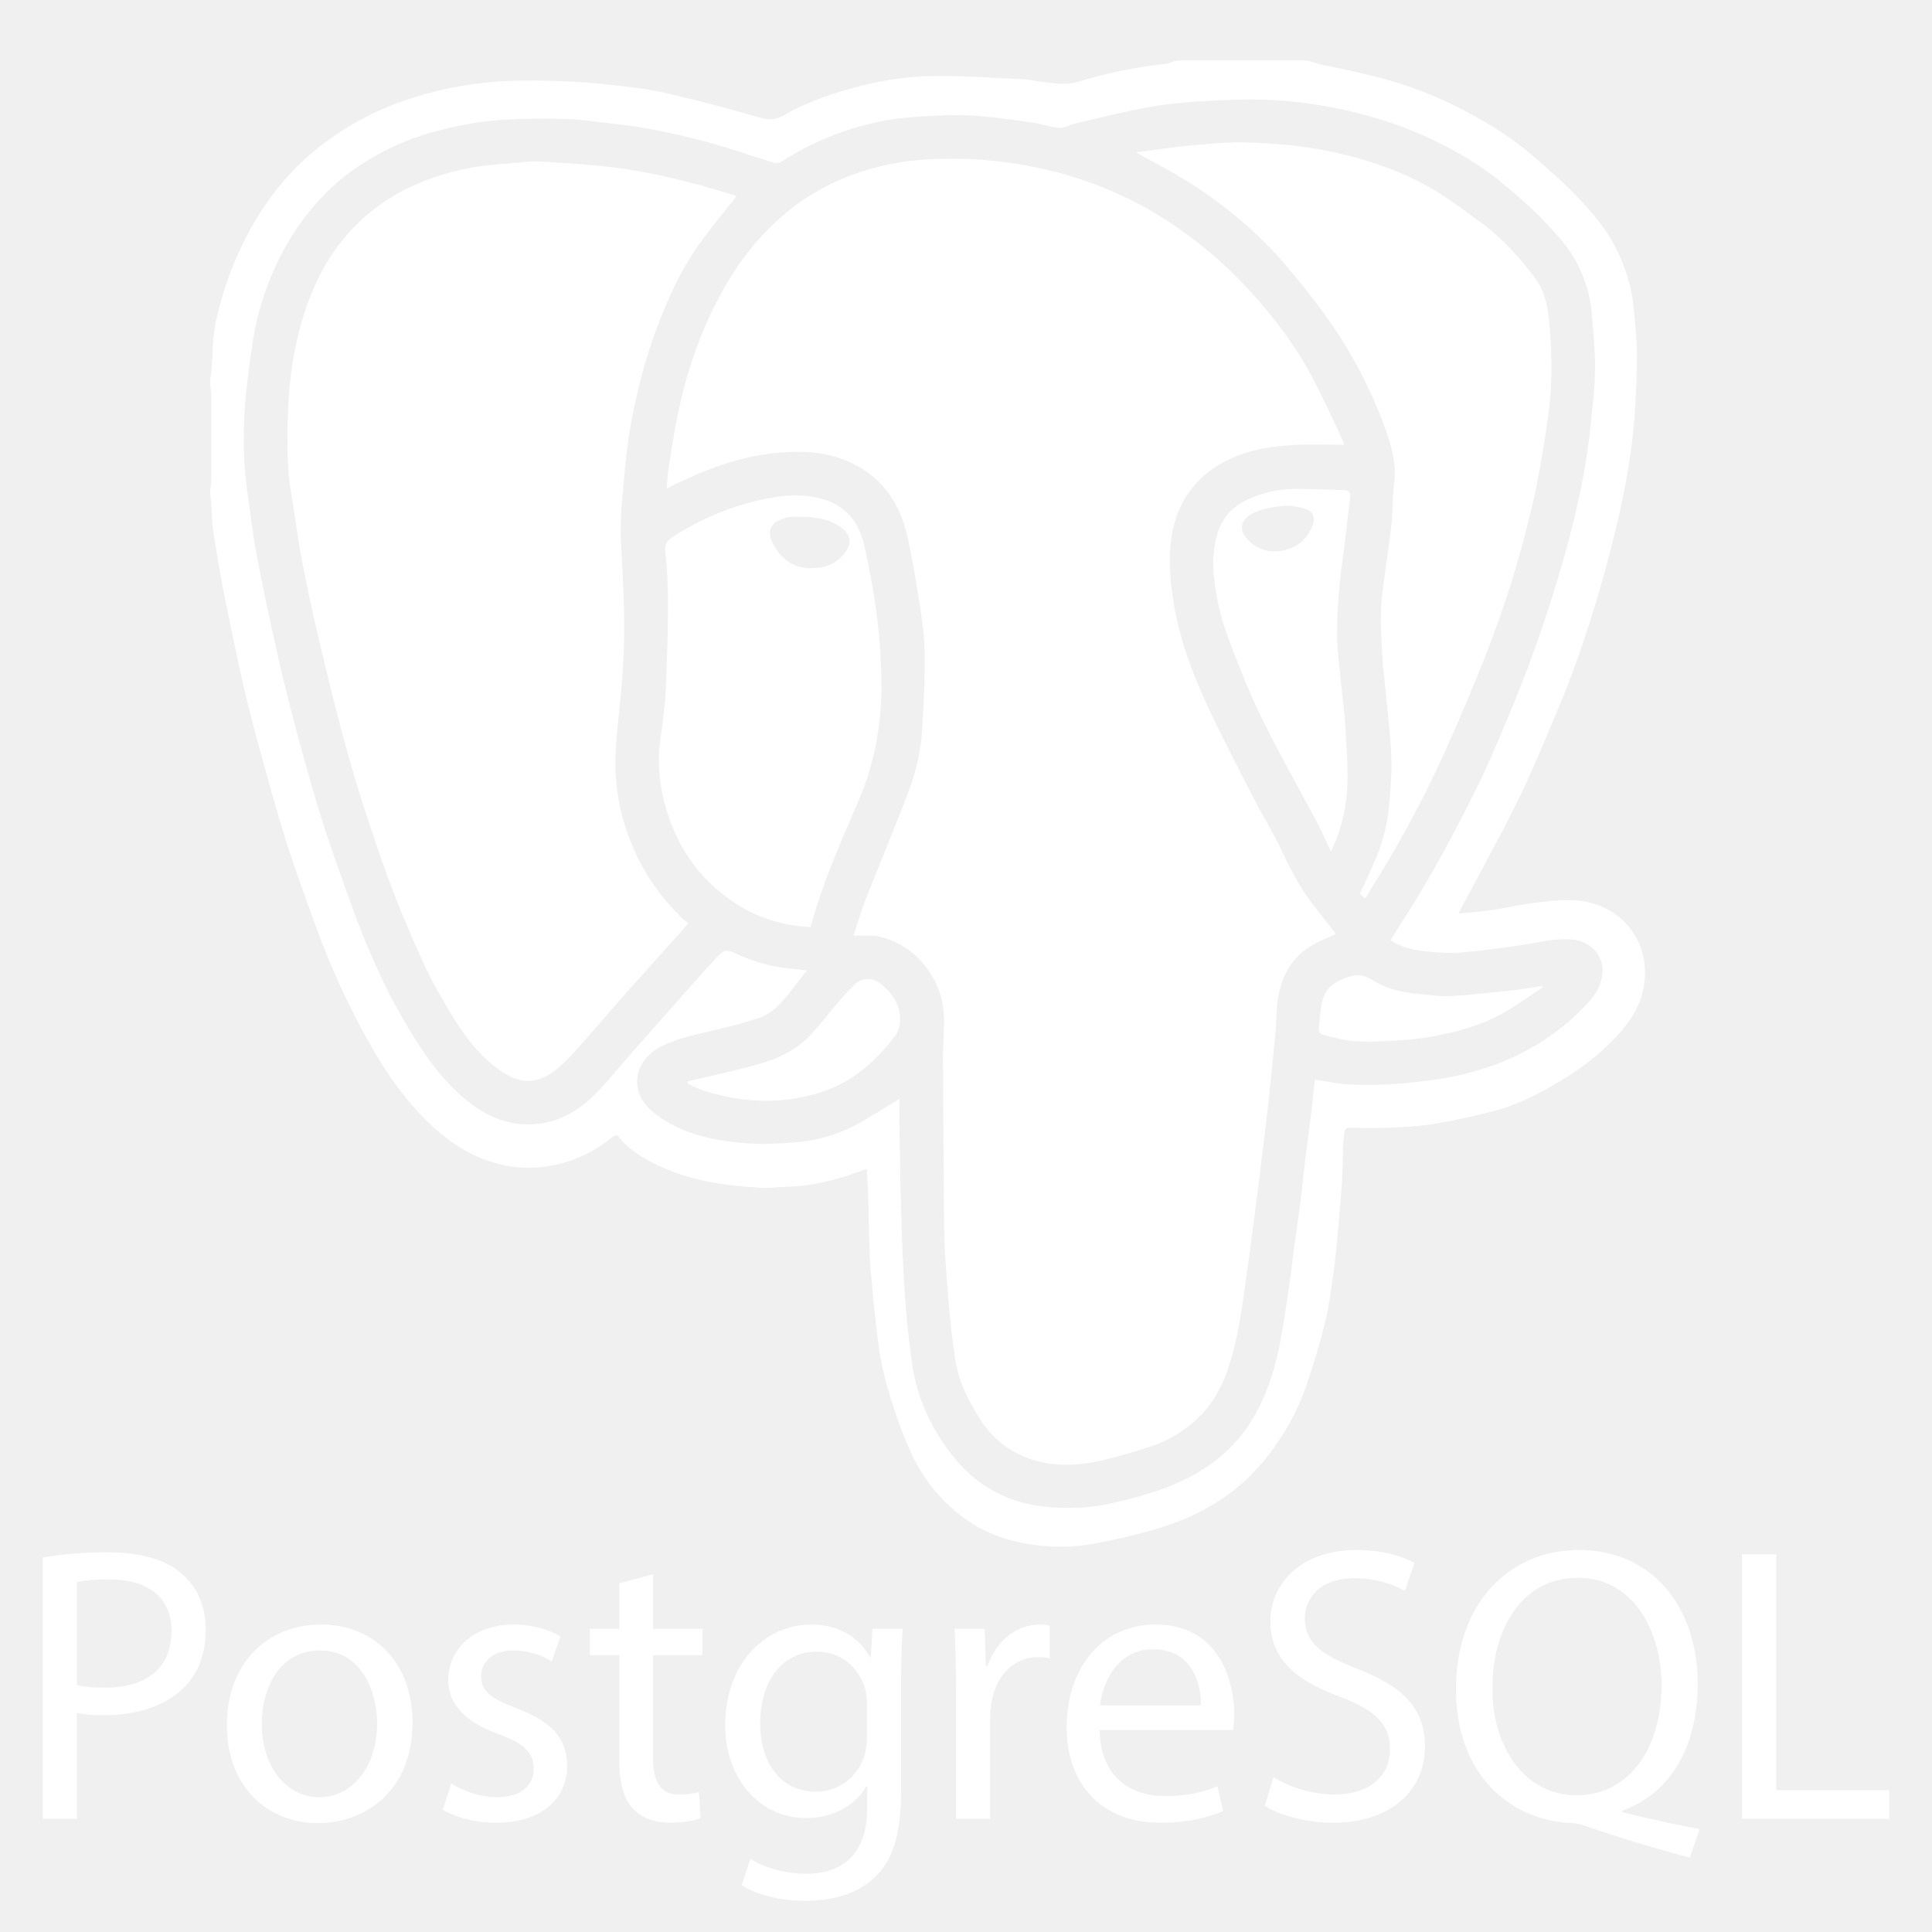
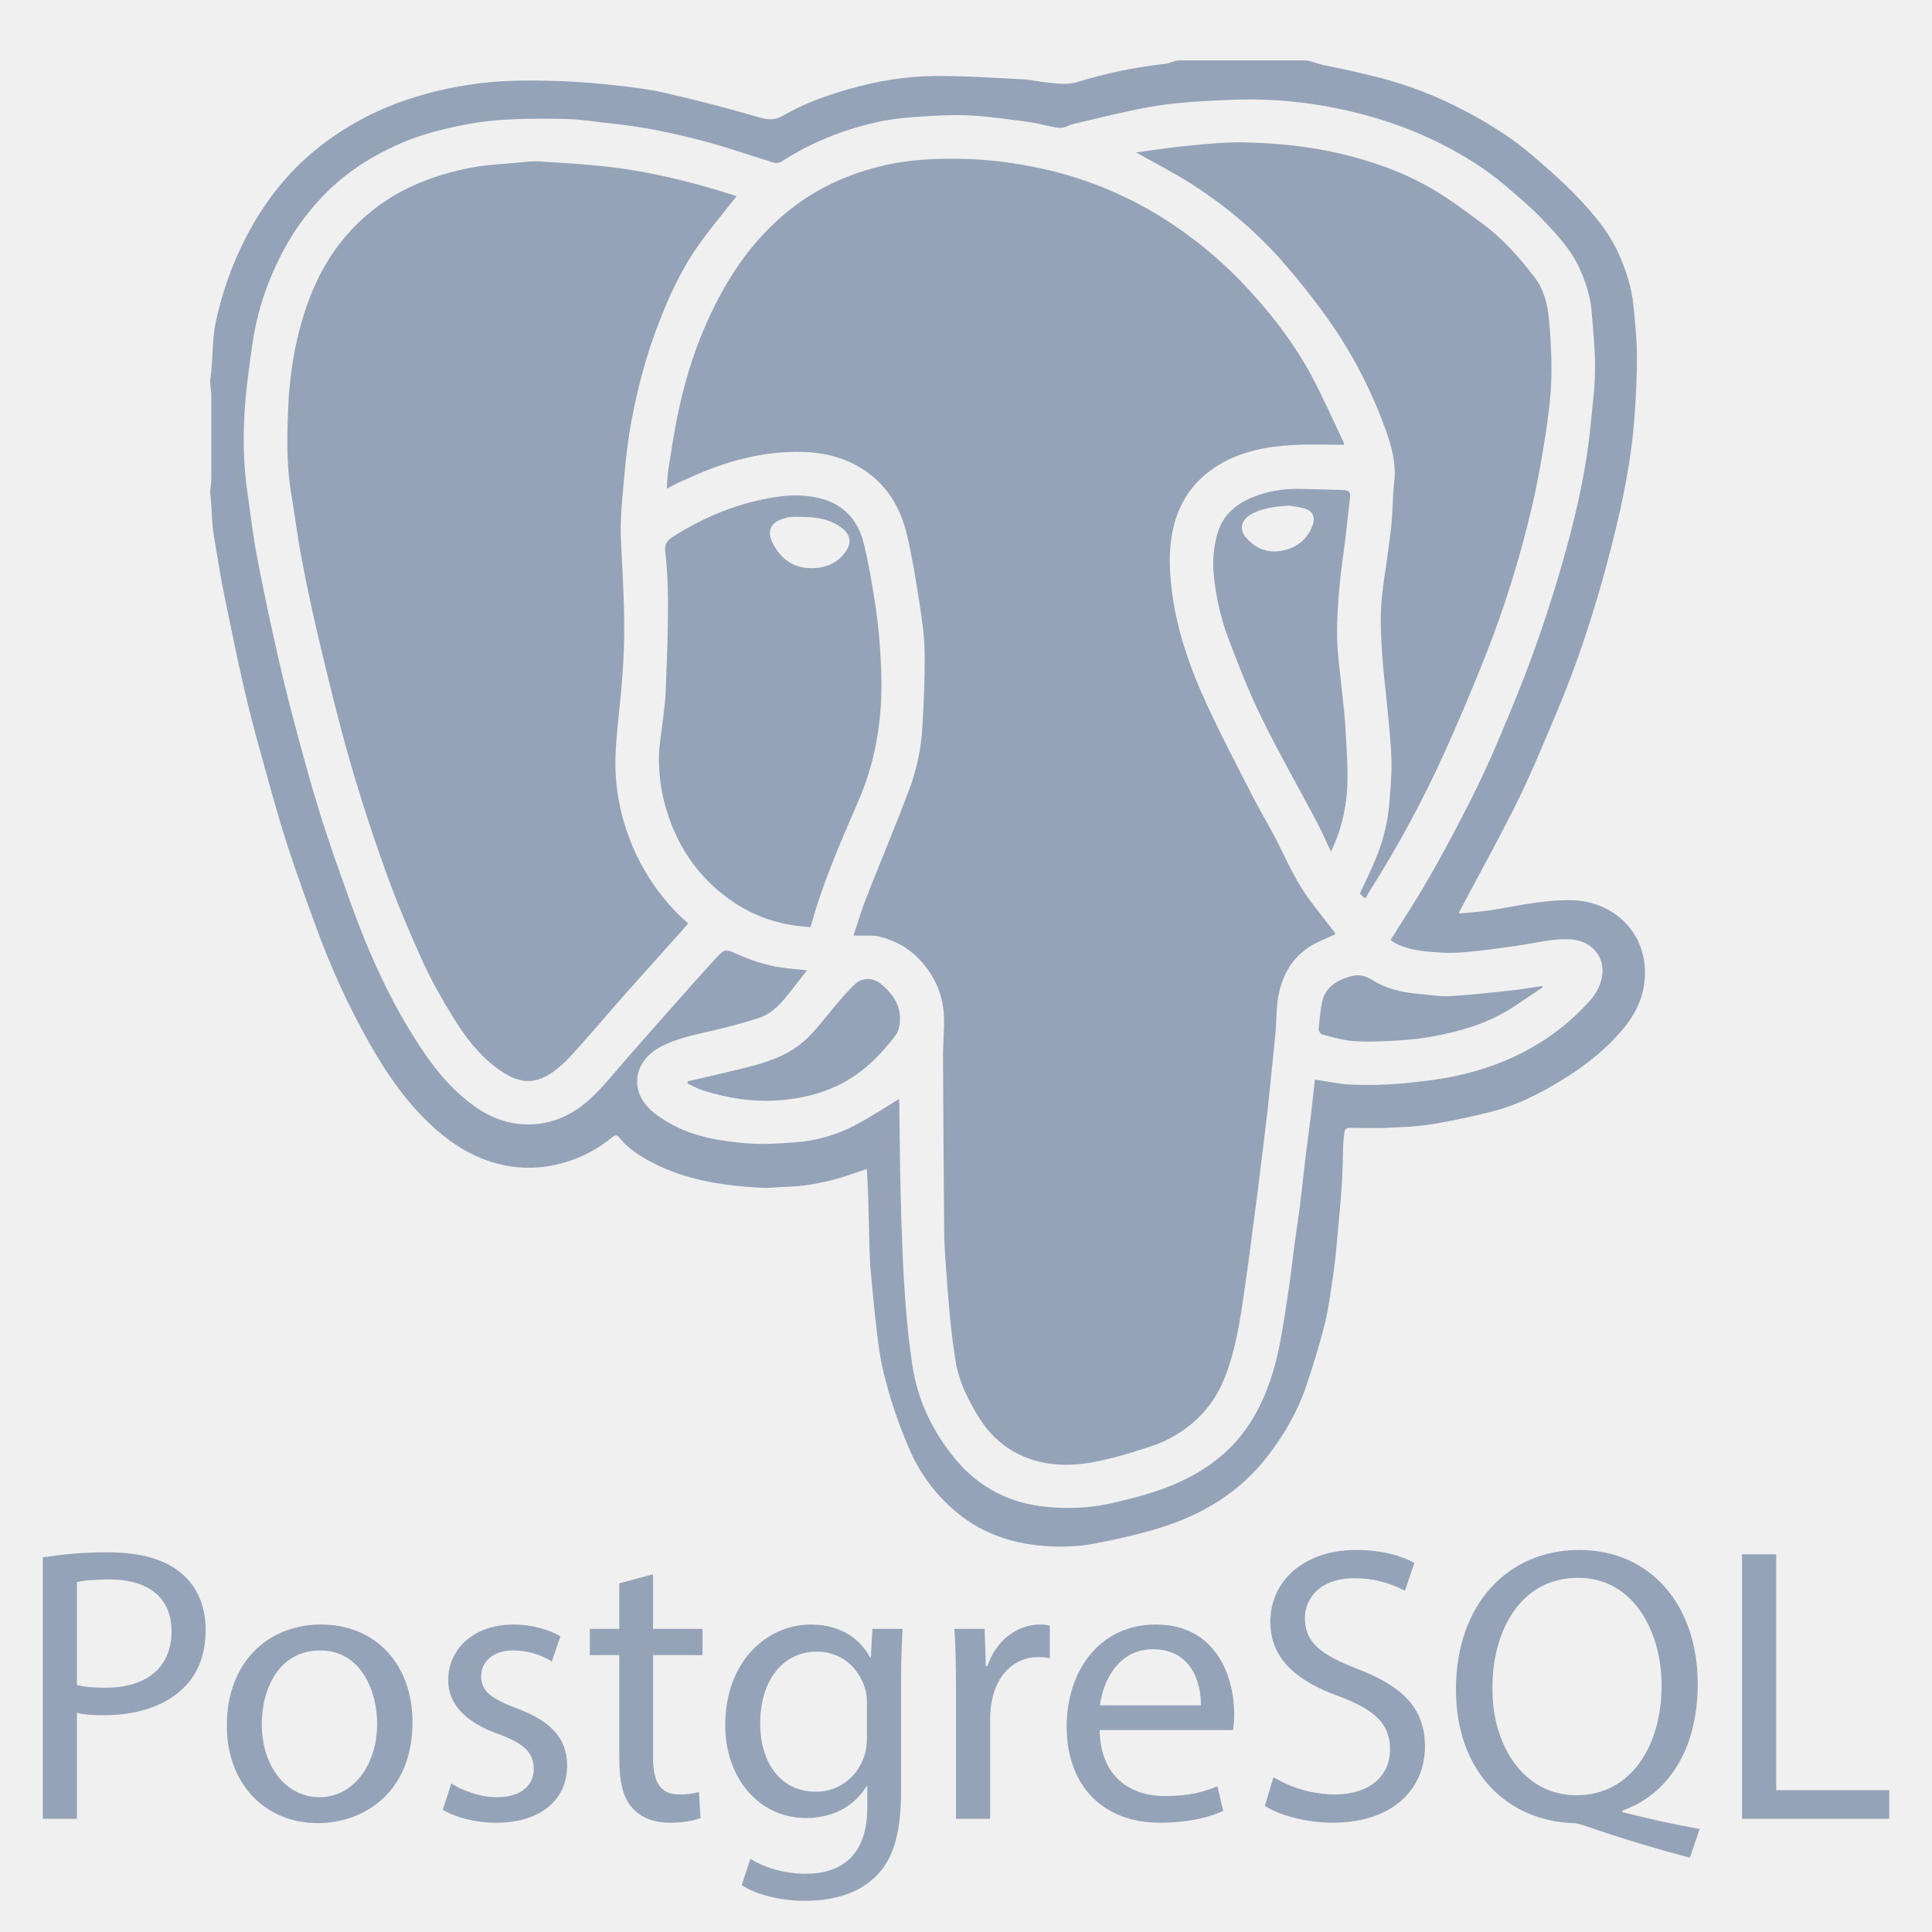
<svg xmlns="http://www.w3.org/2000/svg" width="24" height="24" viewBox="0 0 128 128">
-   <path fill="white" fill-rule="evenodd" d="M63.409 100.219c1.792 1.482 3.893 2.114 6.161 2.231c.938.049 1.903.003 2.826-.165c1.464-.266 2.924-.6 4.348-1.029c2.9-.875 5.406-2.387 7.277-4.829c1.066-1.392 1.941-2.897 2.503-4.561c.464-1.373.9-2.76 1.247-4.165c.274-1.107.41-2.25.576-3.381c.111-.748.178-1.504.247-2.259c.112-1.225.229-2.448.31-3.676c.057-.854.055-1.712.088-2.567c.011-.261.053-.52.078-.779c.021-.241.143-.324.389-.32c.864.013 1.73.035 2.593-.004c.967-.043 1.941-.085 2.893-.244a46 46 0 0 0 4.028-.86c1.568-.411 3.007-1.146 4.393-1.982c1.612-.975 3.084-2.118 4.275-3.591c1.039-1.282 1.531-2.768 1.28-4.389c-.364-2.355-2.343-3.898-4.644-4.003c-.834-.038-1.68.05-2.51.155c-1.005.128-1.995.354-2.997.503c-.692.104-1.393.15-2.083.222l-.019-.09c1.29-2.437 2.634-4.846 3.854-7.316c.937-1.896 1.737-3.859 2.564-5.809c1.37-3.228 2.463-6.555 3.369-9.938c.867-3.238 1.609-6.511 1.844-9.871c.094-1.341.159-2.688.15-4.031c-.006-1.072-.122-2.145-.229-3.213c-.122-1.224-.492-2.384-1.004-3.5c-.674-1.472-1.721-2.679-2.822-3.825c-.881-.918-1.851-1.754-2.812-2.59c-1.371-1.192-2.913-2.145-4.513-2.99a26 26 0 0 0-5.724-2.22a72 72 0 0 0-3.658-.821C87.251 4.224 86.811 4 86.372 4h-8.268c-.299 0-.595.196-.896.229a31.4 31.4 0 0 0-5.835 1.205c-.71.219-1.358.091-2.033.028c-.518-.048-1.027-.181-1.545-.207c-1.971-.098-3.944-.24-5.916-.219c-1.888.02-3.757.332-5.584.85c-1.529.436-3.026.965-4.398 1.77c-.586.344-1.052.279-1.659.105a105 105 0 0 0-6.166-1.604c-1.291-.289-2.62-.435-3.939-.571a46 46 0 0 0-3.809-.237c-1.242-.027-2.492-.026-3.729.084c-1.969.175-3.9.575-5.778 1.221a19.3 19.3 0 0 0-5.72 3.121c-1.75 1.385-3.154 3.074-4.281 5.005c-1.189 2.037-2.006 4.218-2.512 6.507c-.275 1.241-.174 2.517-.363 3.777c-.058.39.059.782.059 1.174v5.485c0 .364-.107.729-.061 1.095c.113.879.074 1.765.223 2.638c.234 1.382.445 2.759.729 4.131c.397 1.917.776 3.832 1.216 5.74q.478 2.084 1.048 4.143c.58 2.098 1.146 4.199 1.803 6.272c.611 1.927 1.307 3.826 2.002 5.726a51 51 0 0 0 3.49 7.607c1.195 2.111 2.558 4.088 4.388 5.713c1.207 1.072 2.548 1.895 4.109 2.307a8.1 8.1 0 0 0 3.733.104a8.86 8.86 0 0 0 3.895-1.865c.132-.107.275-.19.432.008c.594.752 1.388 1.254 2.219 1.687c2.242 1.17 4.685 1.521 7.166 1.663c.602.034 1.208-.052 1.813-.068c1.181-.033 2.327-.263 3.454-.589c.592-.171 1.169-.389 1.771-.591c.031.641.071 1.257.091 1.874l.083 3.363c.016.512.036 1.024.083 1.534c.122 1.314.241 2.628.398 3.938c.108.903.222 1.812.434 2.694a31 31 0 0 0 1.742 5.188a11.1 11.1 0 0 0 3.148 4.184m-3.591-16.768a208 208 0 0 1-.159-4.739c-.042-1.942-.056-3.885-.083-5.827l-.005-.074c-.987.593-1.96 1.241-2.989 1.776c-1.207.627-2.517.99-3.874 1.093c-1.063.08-2.142.153-3.2.069c-1.736-.141-3.472-.412-5.026-1.268c-.63-.347-1.288-.77-1.723-1.323c-1.041-1.329-.542-3.008 1.028-3.816c1.085-.56 2.269-.793 3.445-1.065a36 36 0 0 0 3.036-.83c.986-.323 1.608-1.123 2.223-1.908l.974-1.252l-1.171-.122c-1.162-.108-2.271-.429-3.331-.899c-.906-.401-.92-.445-1.586.277c-1.11 1.205-2.19 2.44-3.279 3.666c-.801.902-1.596 1.809-2.395 2.714c-.788.895-1.528 1.84-2.379 2.672c-1.262 1.236-2.784 1.979-4.6 1.895c-1.165-.054-2.231-.462-3.191-1.129c-1.979-1.378-3.312-3.308-4.527-5.333c-1.555-2.596-2.75-5.361-3.771-8.201c-.707-1.964-1.418-3.929-2.034-5.921c-.671-2.165-1.26-4.355-1.839-6.547c-.438-1.653-.826-3.32-1.196-4.99a174 174 0 0 1-1.182-5.715c-.241-1.291-.38-2.601-.575-3.9c-.263-1.753-.311-3.52-.215-5.279c.085-1.585.312-3.165.538-4.739c.313-2.178 1.031-4.233 2.063-6.174a16.3 16.3 0 0 1 2.323-3.274c1.49-1.649 3.293-2.84 5.299-3.735c1.401-.625 2.882-1 4.391-1.295c2.24-.436 4.5-.418 6.76-.372c.988.021 1.973.2 2.96.299c2.126.211 4.209.659 6.266 1.21c1.5.402 2.969.924 4.455 1.376c.148.045.367.041.49-.038c2.015-1.316 4.216-2.184 6.559-2.681c.889-.188 1.807-.271 2.716-.329c1.104-.069 2.219-.135 3.321-.07c1.325.076 2.646.271 3.963.451c.64.088 1.264.309 1.904.369c.308.029.633-.194.957-.27c1.654-.383 3.301-.808 4.97-1.109c1.242-.224 2.512-.33 3.774-.402c1.41-.081 2.828-.14 4.236-.072c1.78.086 3.547.339 5.291.745c2.162.503 4.234 1.233 6.205 2.247c1.473.759 2.872 1.637 4.133 2.717c.826.709 1.672 1.408 2.417 2.198c.92.974 1.858 1.947 2.436 3.194c.435.941.745 1.915.831 2.944c.106 1.281.235 2.566.224 3.849c-.011 1.226-.179 2.451-.297 3.675c-.271 2.788-.876 5.516-1.613 8.208a94 94 0 0 1-2.089 6.596c-.709 2.003-1.528 3.969-2.355 5.928a65 65 0 0 1-1.984 4.281c-1.354 2.652-2.762 5.277-4.391 7.777c-.281.431-.548.873-.822 1.314c.711.479 1.516.648 2.326.736c.771.083 1.557.134 2.327.076c1.233-.092 2.462-.268 3.688-.439c1.214-.17 2.403-.515 3.651-.424c1.244.091 2.136 1.037 2.051 2.203c-.054.738-.393 1.371-.883 1.912c-2.315 2.554-5.221 4.102-8.545 4.865c-1.263.29-2.565.439-3.858.56a26 26 0 0 1-3.321.078c-.812-.03-1.617-.216-2.447-.336c-.084.759-.163 1.55-.259 2.338l-.387 3.023c-.117.958-.208 1.92-.329 2.878c-.118.93-.265 1.855-.389 2.784c-.115.865-.2 1.735-.33 2.599c-.197 1.324-.386 2.651-.645 3.965c-.31 1.57-.784 3.09-1.561 4.507c-.946 1.729-2.287 3.046-3.995 4.021c-1.76 1.005-3.685 1.528-5.634 1.966c-1.382.311-2.803.361-4.202.234c-2.425-.219-4.495-1.256-6.06-3.137c-1.493-1.795-2.504-3.851-2.865-6.18a49 49 0 0 1-.396-3.339a86 86 0 0 1-.244-3.732m2.726-15.954c.015.83-.071 1.66-.067 2.49q.027 5.795.078 11.591c.006.631.037 1.264.082 1.894c.095 1.32.189 2.641.317 3.957c.092.935.217 1.867.364 2.795c.21 1.313.808 2.483 1.486 3.602c.584.962 1.345 1.778 2.346 2.342c1.702.957 3.533 1.037 5.379.685c1.247-.237 2.473-.62 3.683-1.015a8.2 8.2 0 0 0 3.178-1.901c.849-.822 1.451-1.825 1.857-2.932c.787-2.146 1.034-4.407 1.359-6.649c.122-.84.228-1.682.339-2.523q.192-1.435.377-2.87c.092-.714.174-1.427.261-2.14c.125-1.024.256-2.047.375-3.071c.091-.792.167-1.587.249-2.381c.104-1.015.215-2.027.306-3.044c.068-.77.04-1.555.177-2.312c.251-1.387.907-2.567 2.137-3.331c.514-.318 1.096-.528 1.666-.798l-.098-.149c-.527-.684-1.067-1.357-1.584-2.049c-.812-1.086-1.396-2.297-1.983-3.514c-.556-1.154-1.236-2.246-1.821-3.387c-1.021-1.99-2.061-3.975-3.002-6.002c-1.183-2.55-2.115-5.188-2.408-8.012c-.125-1.194-.157-2.388.086-3.571c.387-1.89 1.373-3.368 3.033-4.382c1.54-.94 3.255-1.244 5.012-1.339c1.09-.059 2.187-.011 3.318-.011l-.037-.191c-.704-1.472-1.361-2.969-2.132-4.405c-1.086-2.028-2.478-3.856-4.026-5.553a28 28 0 0 0-3.75-3.45c-1.338-1.013-2.748-1.918-4.253-2.657a25 25 0 0 0-5.624-2c-1.885-.418-3.78-.674-5.714-.695c-1.648-.018-3.286.058-4.892.429c-2.424.561-4.641 1.559-6.568 3.175a17 17 0 0 0-2.839 3.044c-.967 1.325-1.745 2.759-2.411 4.26c-.914 2.061-1.541 4.204-1.971 6.408c-.214 1.1-.382 2.207-.553 3.314c-.06.389-.064.784-.1 1.229l.732-.381l.714-.32c2.417-1.105 4.92-1.816 7.61-1.735c1.144.034 2.236.261 3.254.762c1.95.962 3.09 2.597 3.586 4.665c.342 1.428.577 2.884.805 4.337c.178 1.134.361 2.28.381 3.424c.029 1.672-.055 3.348-.146 5.019a14 14 0 0 1-.872 4.154c-.904 2.416-1.912 4.793-2.853 7.195c-.311.794-.55 1.615-.843 2.488l1.188.001c.144.003.291.007.43.04c1.081.255 2.02.745 2.789 1.577c1.028 1.104 1.566 2.396 1.593 3.893M41.897 56.042a14.2 14.2 0 0 1-1.094-4.538c-.104-1.474.071-2.94.223-4.408c.146-1.421.27-2.849.312-4.275c.071-2.347-.087-4.688-.199-7.033c-.067-1.396.095-2.809.219-4.208c.112-1.26.252-2.523.491-3.765c.399-2.084.93-4.138 1.685-6.129c.715-1.888 1.539-3.725 2.699-5.38c.797-1.136 1.699-2.195 2.566-3.305l-.258-.092c-2.823-.896-5.693-1.598-8.646-1.903c-1.395-.145-2.796-.229-4.195-.313c-.43-.025-.866.033-1.297.074c-1.067.103-2.148.143-3.198.343c-1.787.34-3.502.912-5.089 1.843a12.6 12.6 0 0 0-3.626 3.211c-1.107 1.431-1.854 3.049-2.389 4.773c-.632 2.035-.934 4.13-1.015 6.243c-.071 1.853-.106 3.716.214 5.562c.237 1.373.396 2.762.658 4.131a123 123 0 0 0 1.186 5.573c.633 2.644 1.267 5.29 2.018 7.902c.718 2.501 1.527 4.98 2.407 7.43c.718 1.999 1.549 3.961 2.424 5.896c.57 1.261 1.26 2.475 1.984 3.655c.769 1.254 1.645 2.444 2.831 3.354c1.499 1.148 2.658 1.327 4.182.066c.652-.539 1.203-1.207 1.771-1.842c.901-1.008 1.771-2.046 2.669-3.059c1.143-1.289 2.3-2.565 3.449-3.85c.243-.271.478-.551.714-.825l-.393-.343a14.3 14.3 0 0 1-3.303-4.788m43.341-38.403a49 49 0 0 1 2.672 3.394a30.6 30.6 0 0 1 3.855 7.336c.42 1.155.756 2.321.606 3.584c-.104.885-.097 1.782-.174 2.672c-.065.74-.183 1.476-.278 2.214c-.144 1.112-.352 2.222-.414 3.339c-.06 1.064.003 2.138.07 3.203c.067 1.083.213 2.161.312 3.241c.112 1.227.264 2.451.298 3.68c.028 1.008-.062 2.021-.149 3.029a12 12 0 0 1-.87 3.512c-.323.794-.708 1.562-1.071 2.356l.146.154l.222.172l.225-.4a75 75 0 0 0 5.021-9.277a148 148 0 0 0 2.654-6.27a70 70 0 0 0 3.151-10.094c.36-1.544.636-3.112.88-4.68c.191-1.226.349-2.466.385-3.703c.037-1.312-.035-2.634-.156-3.942c-.091-.988-.335-1.982-.953-2.787c-.996-1.293-2.07-2.529-3.391-3.508c-1.113-.823-2.223-1.67-3.416-2.362c-1.893-1.099-3.942-1.829-6.083-2.327c-2.091-.487-4.207-.697-6.337-.742c-1.256-.027-2.518.108-3.771.227c-1.136.106-2.265.288-3.408.438c1.227.69 2.438 1.304 3.578 2.027c2.4 1.52 4.552 3.349 6.396 5.514m-31.18 42.563c.775-2.48 1.832-4.85 2.855-7.232c.831-1.933 1.284-3.968 1.435-6.06c.075-1.031.055-2.075.004-3.109a36 36 0 0 0-.316-3.438c-.215-1.454-.459-2.909-.803-4.336c-.373-1.544-1.313-2.62-2.925-3.017c-.981-.241-1.957-.231-2.95-.074c-2.423.381-4.641 1.274-6.707 2.582c-.416.263-.646.476-.573 1.071c.152 1.264.185 2.548.179 3.823c-.008 1.805-.085 3.61-.153 5.414c-.022.587-.107 1.173-.171 1.758c-.096.896-.283 1.791-.277 2.686c.006.922.1 1.865.324 2.758c.711 2.832 2.215 5.148 4.682 6.783c1.517 1.006 3.195 1.512 5.038 1.609c.122-.423.235-.822.358-1.218m-2.896-24.289c-.325-.681-.139-1.246.613-1.508c.184-.063.372-.133.562-.151c.263-.026.528-.007.793-.007c.955.006 1.873.139 2.66.745c.506.39.642.905.314 1.437c-.465.753-1.172 1.131-2.042 1.203c-1.369.113-2.33-.525-2.9-1.719m37.975-.249l.311-2.725c.045-.364-.146-.464-.452-.473c-.963-.026-1.925-.061-2.888-.077c-1.084-.02-2.141.154-3.145.566c-1.114.459-1.962 1.193-2.309 2.406a7.3 7.3 0 0 0-.236 2.752a16.3 16.3 0 0 0 .963 4.18c.674 1.793 1.378 3.585 2.221 5.303c1.141 2.325 2.431 4.577 3.643 6.867c.323.611.597 1.25.934 1.963a11.1 11.1 0 0 0 1.09-4.538c.033-1.301-.07-2.605-.146-3.906c-.047-.796-.16-1.588-.237-2.382c-.107-1.106-.271-2.213-.297-3.322c-.025-1.128.055-2.262.151-3.389c.09-1.078.268-2.149.397-3.225m-2.169-.874c-.358.987-1.122 1.545-2.114 1.708c-.924.153-1.734-.188-2.336-.926c-.429-.525-.265-1.146.378-1.502c.738-.408 1.549-.511 2.506-.573c.261.047.651.088 1.023.193c.539.152.739.56.543 1.1M58.37 65.193c-.528-.432-1.228-.457-1.73.017c-.624.59-1.173 1.264-1.722 1.928c-.633.768-1.229 1.566-2.045 2.161c-1.189.865-2.578 1.223-3.972 1.562c-1.108.27-2.222.521-3.333.779l-.014.144c.33.152.649.343.994.452c1.695.536 3.42.804 5.212.652c1.292-.111 2.524-.393 3.691-.946c1.607-.761 2.844-1.968 3.895-3.37c.176-.234.256-.58.276-.882c.071-1.066-.47-1.859-1.252-2.497m30.945-.462c-.831.279-1.507.704-1.708 1.603c-.137.608-.187 1.237-.24 1.86c-.01.11.127.312.231.34c.64.169 1.284.368 1.938.427c.805.073 1.623.05 2.433.01c.874-.044 1.754-.101 2.616-.245c2.029-.342 3.994-.896 5.738-2.048c.63-.415 1.252-.839 1.878-1.261l-.052-.089c-.667.099-1.332.22-2.002.291c-1.364.146-2.729.3-4.098.379c-.661.038-1.331-.089-1.997-.143c-1.118-.091-2.21-.339-3.155-.937c-.545-.344-1.001-.382-1.582-.187" clip-rule="evenodd" />
-   <path fill="white" d="M2.835 103.184a26 26 0 0 1 4.343-.338c2.235 0 3.874.52 4.914 1.456c.962.832 1.534 2.106 1.534 3.667c0 1.586-.469 2.834-1.353 3.744c-1.196 1.274-3.146 1.924-5.356 1.924c-.676 0-1.3-.026-1.819-.156v7.021H2.835zm2.263 8.45c.494.13 1.118.182 1.872.182c2.729 0 4.394-1.326 4.394-3.744c0-2.314-1.638-3.432-4.134-3.432c-.988 0-1.742.078-2.132.182zm22.23 2.47c0 4.654-3.225 6.683-6.267 6.683c-3.406 0-6.032-2.496-6.032-6.475c0-4.212 2.756-6.682 6.24-6.682c3.615-.001 6.059 2.626 6.059 6.474m-9.984.13c0 2.756 1.586 4.836 3.822 4.836c2.184 0 3.821-2.054 3.821-4.888c0-2.132-1.065-4.836-3.77-4.836s-3.873 2.496-3.873 4.888m12.557 3.926c.676.442 1.872.91 3.016.91c1.664 0 2.444-.832 2.444-1.872c0-1.092-.649-1.69-2.34-2.314c-2.262-.806-3.328-2.054-3.328-3.562c0-2.028 1.638-3.692 4.342-3.692c1.274 0 2.393.364 3.095.78l-.572 1.664a4.9 4.9 0 0 0-2.574-.728c-1.352 0-2.106.78-2.106 1.716c0 1.04.755 1.508 2.393 2.132c2.184.832 3.302 1.924 3.302 3.796c0 2.21-1.716 3.77-4.706 3.77c-1.378 0-2.652-.338-3.536-.858zm13.365-13.859v3.614h3.275v1.742h-3.275v6.786c0 1.56.441 2.444 1.716 2.444a5 5 0 0 0 1.326-.156l.104 1.716c-.441.182-1.144.312-2.027.312c-1.066 0-1.925-.338-2.471-.962c-.649-.676-.884-1.794-.884-3.276v-6.864h-1.95v-1.742h1.95v-3.016zm16.536 3.615c-.053.91-.104 1.924-.104 3.458v7.306c0 2.886-.572 4.654-1.794 5.747c-1.222 1.144-2.99 1.508-4.576 1.508c-1.508 0-3.172-.364-4.187-1.04l.572-1.742c.832.52 2.132.988 3.692.988c2.34 0 4.056-1.222 4.056-4.394v-1.404h-.052c-.702 1.17-2.054 2.106-4.004 2.106c-3.12 0-5.356-2.652-5.356-6.137c0-4.264 2.782-6.682 5.668-6.682c2.185 0 3.381 1.144 3.927 2.184h.052l.104-1.898zm-2.366 4.966c0-.39-.026-.728-.13-1.04c-.416-1.326-1.534-2.418-3.198-2.418c-2.185 0-3.744 1.846-3.744 4.758c0 2.47 1.248 4.524 3.718 4.524c1.404 0 2.678-.884 3.172-2.34c.13-.39.183-.832.183-1.222v-2.262zm5.901-1.04c0-1.482-.026-2.756-.104-3.926h2.003l.077 2.47h.104c.572-1.69 1.95-2.756 3.484-2.756c.26 0 .441.026.649.078v2.158a3.4 3.4 0 0 0-.779-.078c-1.612 0-2.757 1.222-3.068 2.938a6.4 6.4 0 0 0-.104 1.066v6.708h-2.262zm9.517 2.782c.052 3.094 2.027 4.368 4.315 4.368c1.639 0 2.626-.286 3.484-.65l.39 1.638c-.806.364-2.184.78-4.186.78c-3.874 0-6.188-2.548-6.188-6.344s2.236-6.787 5.902-6.787c4.108 0 5.2 3.614 5.2 5.928c0 .468-.052.832-.078 1.066h-8.839zm6.708-1.638c.025-1.456-.599-3.718-3.172-3.718c-2.314 0-3.328 2.132-3.511 3.718zm4.809 4.758a8 8 0 0 0 4.056 1.144c2.314 0 3.666-1.222 3.666-2.99c0-1.638-.936-2.574-3.302-3.484c-2.86-1.014-4.628-2.496-4.628-4.966c0-2.73 2.262-4.758 5.668-4.758c1.794 0 3.094.416 3.874.858l-.624 1.846a7 7 0 0 0-3.328-.832c-2.392 0-3.302 1.43-3.302 2.626c0 1.638 1.065 2.444 3.484 3.38c2.964 1.145 4.472 2.574 4.472 5.148c0 2.704-2.002 5.044-6.136 5.044c-1.69 0-3.536-.494-4.473-1.118zm27.586 5.33a95 95 0 0 1-6.708-2.028c-.364-.13-.728-.26-1.066-.26c-4.16-.156-7.722-3.224-7.722-8.866c0-5.616 3.432-9.23 8.164-9.23c4.758 0 7.853 3.692 7.853 8.866c0 4.498-2.08 7.384-4.992 8.398v.104c1.742.442 3.64.858 5.122 1.118zm-1.872-11.414c0-3.51-1.819-7.125-5.538-7.125c-3.822 0-5.694 3.536-5.668 7.333c-.026 3.718 2.028 7.072 5.564 7.072c3.615 0 5.642-3.276 5.642-7.28m5.329-8.684h2.263v15.626h7.488v1.898h-9.751z" />
+   <path fill="#94a3b8" fill-rule="evenodd" d="M63.409 100.219c1.792 1.482 3.893 2.114 6.161 2.231c.938.049 1.903.003 2.826-.165c1.464-.266 2.924-.6 4.348-1.029c2.9-.875 5.406-2.387 7.277-4.829c1.066-1.392 1.941-2.897 2.503-4.561c.464-1.373.9-2.76 1.247-4.165c.274-1.107.41-2.25.576-3.381c.111-.748.178-1.504.247-2.259c.112-1.225.229-2.448.31-3.676c.057-.854.055-1.712.088-2.567c.011-.261.053-.52.078-.779c.021-.241.143-.324.389-.32c.864.013 1.73.035 2.593-.004c.967-.043 1.941-.085 2.893-.244a46 46 0 0 0 4.028-.86c1.568-.411 3.007-1.146 4.393-1.982c1.612-.975 3.084-2.118 4.275-3.591c1.039-1.282 1.531-2.768 1.28-4.389c-.364-2.355-2.343-3.898-4.644-4.003c-.834-.038-1.68.05-2.51.155c-1.005.128-1.995.354-2.997.503c-.692.104-1.393.15-2.083.222l-.019-.09c1.29-2.437 2.634-4.846 3.854-7.316c.937-1.896 1.737-3.859 2.564-5.809c1.37-3.228 2.463-6.555 3.369-9.938c.867-3.238 1.609-6.511 1.844-9.871c.094-1.341.159-2.688.15-4.031c-.006-1.072-.122-2.145-.229-3.213c-.122-1.224-.492-2.384-1.004-3.5c-.674-1.472-1.721-2.679-2.822-3.825c-.881-.918-1.851-1.754-2.812-2.59c-1.371-1.192-2.913-2.145-4.513-2.99a26 26 0 0 0-5.724-2.22a72 72 0 0 0-3.658-.821C87.251 4.224 86.811 4 86.372 4h-8.268c-.299 0-.595.196-.896.229a31.4 31.4 0 0 0-5.835 1.205c-.71.219-1.358.091-2.033.028c-.518-.048-1.027-.181-1.545-.207c-1.971-.098-3.944-.24-5.916-.219c-1.888.02-3.757.332-5.584.85c-1.529.436-3.026.965-4.398 1.77c-.586.344-1.052.279-1.659.105a105 105 0 0 0-6.166-1.604c-1.291-.289-2.62-.435-3.939-.571a46 46 0 0 0-3.809-.237c-1.242-.027-2.492-.026-3.729.084c-1.969.175-3.9.575-5.778 1.221a19.3 19.3 0 0 0-5.72 3.121c-1.75 1.385-3.154 3.074-4.281 5.005c-1.189 2.037-2.006 4.218-2.512 6.507c-.275 1.241-.174 2.517-.363 3.777c-.058.39.059.782.059 1.174v5.485c0 .364-.107.729-.061 1.095c.113.879.074 1.765.223 2.638c.234 1.382.445 2.759.729 4.131c.397 1.917.776 3.832 1.216 5.74q.478 2.084 1.048 4.143c.58 2.098 1.146 4.199 1.803 6.272c.611 1.927 1.307 3.826 2.002 5.726a51 51 0 0 0 3.49 7.607c1.195 2.111 2.558 4.088 4.388 5.713c1.207 1.072 2.548 1.895 4.109 2.307a8.1 8.1 0 0 0 3.733.104a8.86 8.86 0 0 0 3.895-1.865c.132-.107.275-.19.432.008c.594.752 1.388 1.254 2.219 1.687c2.242 1.17 4.685 1.521 7.166 1.663c.602.034 1.208-.052 1.813-.068c1.181-.033 2.327-.263 3.454-.589c.592-.171 1.169-.389 1.771-.591c.031.641.071 1.257.091 1.874l.083 3.363c.016.512.036 1.024.083 1.534c.122 1.314.241 2.628.398 3.938c.108.903.222 1.812.434 2.694a31 31 0 0 0 1.742 5.188a11.1 11.1 0 0 0 3.148 4.184m-3.591-16.768a208 208 0 0 1-.159-4.739c-.042-1.942-.056-3.885-.083-5.827l-.005-.074c-.987.593-1.96 1.241-2.989 1.776c-1.207.627-2.517.99-3.874 1.093c-1.063.08-2.142.153-3.2.069c-1.736-.141-3.472-.412-5.026-1.268c-.63-.347-1.288-.77-1.723-1.323c-1.041-1.329-.542-3.008 1.028-3.816c1.085-.56 2.269-.793 3.445-1.065a36 36 0 0 0 3.036-.83c.986-.323 1.608-1.123 2.223-1.908l.974-1.252l-1.171-.122c-1.162-.108-2.271-.429-3.331-.899c-.906-.401-.92-.445-1.586.277c-1.11 1.205-2.19 2.44-3.279 3.666c-.801.902-1.596 1.809-2.395 2.714c-.788.895-1.528 1.84-2.379 2.672c-1.262 1.236-2.784 1.979-4.6 1.895c-1.165-.054-2.231-.462-3.191-1.129c-1.979-1.378-3.312-3.308-4.527-5.333c-1.555-2.596-2.75-5.361-3.771-8.201c-.707-1.964-1.418-3.929-2.034-5.921c-.671-2.165-1.26-4.355-1.839-6.547c-.438-1.653-.826-3.32-1.196-4.99a174 174 0 0 1-1.182-5.715c-.241-1.291-.38-2.601-.575-3.9c-.263-1.753-.311-3.52-.215-5.279c.085-1.585.312-3.165.538-4.739c.313-2.178 1.031-4.233 2.063-6.174a16.3 16.3 0 0 1 2.323-3.274c1.49-1.649 3.293-2.84 5.299-3.735c1.401-.625 2.882-1 4.391-1.295c2.24-.436 4.5-.418 6.76-.372c.988.021 1.973.2 2.96.299c2.126.211 4.209.659 6.266 1.21c1.5.402 2.969.924 4.455 1.376c.148.045.367.041.49-.038c2.015-1.316 4.216-2.184 6.559-2.681c.889-.188 1.807-.271 2.716-.329c1.104-.069 2.219-.135 3.321-.07c1.325.076 2.646.271 3.963.451c.64.088 1.264.309 1.904.369c.308.029.633-.194.957-.27c1.654-.383 3.301-.808 4.97-1.109c1.242-.224 2.512-.33 3.774-.402c1.41-.081 2.828-.14 4.236-.072c1.78.086 3.547.339 5.291.745c2.162.503 4.234 1.233 6.205 2.247c1.473.759 2.872 1.637 4.133 2.717c.826.709 1.672 1.408 2.417 2.198c.92.974 1.858 1.947 2.436 3.194c.435.941.745 1.915.831 2.944c.106 1.281.235 2.566.224 3.849c-.011 1.226-.179 2.451-.297 3.675c-.271 2.788-.876 5.516-1.613 8.208a94 94 0 0 1-2.089 6.596c-.709 2.003-1.528 3.969-2.355 5.928a65 65 0 0 1-1.984 4.281c-1.354 2.652-2.762 5.277-4.391 7.777c-.281.431-.548.873-.822 1.314c.711.479 1.516.648 2.326.736c.771.083 1.557.134 2.327.076c1.233-.092 2.462-.268 3.688-.439c1.214-.17 2.403-.515 3.651-.424c1.244.091 2.136 1.037 2.051 2.203c-.054.738-.393 1.371-.883 1.912c-2.315 2.554-5.221 4.102-8.545 4.865c-1.263.29-2.565.439-3.858.56a26 26 0 0 1-3.321.078c-.812-.03-1.617-.216-2.447-.336c-.084.759-.163 1.55-.259 2.338l-.387 3.023c-.117.958-.208 1.92-.329 2.878c-.118.93-.265 1.855-.389 2.784c-.115.865-.2 1.735-.33 2.599c-.197 1.324-.386 2.651-.645 3.965c-.31 1.57-.784 3.09-1.561 4.507c-.946 1.729-2.287 3.046-3.995 4.021c-1.76 1.005-3.685 1.528-5.634 1.966c-1.382.311-2.803.361-4.202.234c-2.425-.219-4.495-1.256-6.06-3.137c-1.493-1.795-2.504-3.851-2.865-6.18a49 49 0 0 1-.396-3.339a86 86 0 0 1-.244-3.732m2.726-15.954c.015.83-.071 1.66-.067 2.49q.027 5.795.078 11.591c.006.631.037 1.264.082 1.894c.095 1.32.189 2.641.317 3.957c.092.935.217 1.867.364 2.795c.21 1.313.808 2.483 1.486 3.602c.584.962 1.345 1.778 2.346 2.342c1.702.957 3.533 1.037 5.379.685c1.247-.237 2.473-.62 3.683-1.015a8.2 8.2 0 0 0 3.178-1.901c.849-.822 1.451-1.825 1.857-2.932c.787-2.146 1.034-4.407 1.359-6.649c.122-.84.228-1.682.339-2.523q.192-1.435.377-2.87c.092-.714.174-1.427.261-2.14c.125-1.024.256-2.047.375-3.071c.091-.792.167-1.587.249-2.381c.104-1.015.215-2.027.306-3.044c.068-.77.04-1.555.177-2.312c.251-1.387.907-2.567 2.137-3.331c.514-.318 1.096-.528 1.666-.798l-.098-.149c-.527-.684-1.067-1.357-1.584-2.049c-.812-1.086-1.396-2.297-1.983-3.514c-.556-1.154-1.236-2.246-1.821-3.387c-1.021-1.99-2.061-3.975-3.002-6.002c-1.183-2.55-2.115-5.188-2.408-8.012c-.125-1.194-.157-2.388.086-3.571c.387-1.89 1.373-3.368 3.033-4.382c1.54-.94 3.255-1.244 5.012-1.339c1.09-.059 2.187-.011 3.318-.011l-.037-.191c-.704-1.472-1.361-2.969-2.132-4.405c-1.086-2.028-2.478-3.856-4.026-5.553a28 28 0 0 0-3.75-3.45c-1.338-1.013-2.748-1.918-4.253-2.657a25 25 0 0 0-5.624-2c-1.885-.418-3.78-.674-5.714-.695c-1.648-.018-3.286.058-4.892.429c-2.424.561-4.641 1.559-6.568 3.175a17 17 0 0 0-2.839 3.044c-.967 1.325-1.745 2.759-2.411 4.26c-.914 2.061-1.541 4.204-1.971 6.408c-.214 1.1-.382 2.207-.553 3.314c-.06.389-.064.784-.1 1.229l.732-.381l.714-.32c2.417-1.105 4.92-1.816 7.61-1.735c1.144.034 2.236.261 3.254.762c1.95.962 3.09 2.597 3.586 4.665c.342 1.428.577 2.884.805 4.337c.178 1.134.361 2.28.381 3.424c.029 1.672-.055 3.348-.146 5.019a14 14 0 0 1-.872 4.154c-.904 2.416-1.912 4.793-2.853 7.195c-.311.794-.55 1.615-.843 2.488l1.188.001c.144.003.291.007.43.04c1.081.255 2.02.745 2.789 1.577c1.028 1.104 1.566 2.396 1.593 3.893M41.897 56.042a14.2 14.2 0 0 1-1.094-4.538c-.104-1.474.071-2.94.223-4.408c.146-1.421.27-2.849.312-4.275c.071-2.347-.087-4.688-.199-7.033c-.067-1.396.095-2.809.219-4.208c.112-1.26.252-2.523.491-3.765c.399-2.084.93-4.138 1.685-6.129c.715-1.888 1.539-3.725 2.699-5.38c.797-1.136 1.699-2.195 2.566-3.305l-.258-.092c-2.823-.896-5.693-1.598-8.646-1.903c-1.395-.145-2.796-.229-4.195-.313c-.43-.025-.866.033-1.297.074c-1.067.103-2.148.143-3.198.343c-1.787.34-3.502.912-5.089 1.843a12.6 12.6 0 0 0-3.626 3.211c-1.107 1.431-1.854 3.049-2.389 4.773c-.632 2.035-.934 4.13-1.015 6.243c-.071 1.853-.106 3.716.214 5.562c.237 1.373.396 2.762.658 4.131a123 123 0 0 0 1.186 5.573c.633 2.644 1.267 5.29 2.018 7.902c.718 2.501 1.527 4.98 2.407 7.43c.718 1.999 1.549 3.961 2.424 5.896c.57 1.261 1.26 2.475 1.984 3.655c.769 1.254 1.645 2.444 2.831 3.354c1.499 1.148 2.658 1.327 4.182.066c.652-.539 1.203-1.207 1.771-1.842c.901-1.008 1.771-2.046 2.669-3.059c1.143-1.289 2.3-2.565 3.449-3.85c.243-.271.478-.551.714-.825l-.393-.343a14.3 14.3 0 0 1-3.303-4.788m43.341-38.403a49 49 0 0 1 2.672 3.394a30.6 30.6 0 0 1 3.855 7.336c.42 1.155.756 2.321.606 3.584c-.104.885-.097 1.782-.174 2.672c-.065.74-.183 1.476-.278 2.214c-.144 1.112-.352 2.222-.414 3.339c-.06 1.064.003 2.138.07 3.203c.067 1.083.213 2.161.312 3.241c.112 1.227.264 2.451.298 3.68c.028 1.008-.062 2.021-.149 3.029a12 12 0 0 1-.87 3.512c-.323.794-.708 1.562-1.071 2.356l.146.154l.222.172l.225-.4a75 75 0 0 0 5.021-9.277a148 148 0 0 0 2.654-6.27a70 70 0 0 0 3.151-10.094c.36-1.544.636-3.112.88-4.68c.191-1.226.349-2.466.385-3.703c.037-1.312-.035-2.634-.156-3.942c-.091-.988-.335-1.982-.953-2.787c-.996-1.293-2.07-2.529-3.391-3.508c-1.113-.823-2.223-1.67-3.416-2.362c-1.893-1.099-3.942-1.829-6.083-2.327c-2.091-.487-4.207-.697-6.337-.742c-1.256-.027-2.518.108-3.771.227c-1.136.106-2.265.288-3.408.438c1.227.69 2.438 1.304 3.578 2.027c2.4 1.52 4.552 3.349 6.396 5.514m-31.18 42.563c.775-2.48 1.832-4.85 2.855-7.232c.831-1.933 1.284-3.968 1.435-6.06c.075-1.031.055-2.075.004-3.109a36 36 0 0 0-.316-3.438c-.215-1.454-.459-2.909-.803-4.336c-.373-1.544-1.313-2.62-2.925-3.017c-.981-.241-1.957-.231-2.95-.074c-2.423.381-4.641 1.274-6.707 2.582c-.416.263-.646.476-.573 1.071c.152 1.264.185 2.548.179 3.823c-.008 1.805-.085 3.61-.153 5.414c-.022.587-.107 1.173-.171 1.758c-.096.896-.283 1.791-.277 2.686c.006.922.1 1.865.324 2.758c.711 2.832 2.215 5.148 4.682 6.783c1.517 1.006 3.195 1.512 5.038 1.609c.122-.423.235-.822.358-1.218m-2.896-24.289c-.325-.681-.139-1.246.613-1.508c.184-.063.372-.133.562-.151c.263-.026.528-.007.793-.007c.955.006 1.873.139 2.66.745c.506.39.642.905.314 1.437c-.465.753-1.172 1.131-2.042 1.203c-1.369.113-2.33-.525-2.9-1.719m37.975-.249l.311-2.725c.045-.364-.146-.464-.452-.473c-.963-.026-1.925-.061-2.888-.077c-1.084-.02-2.141.154-3.145.566c-1.114.459-1.962 1.193-2.309 2.406a7.3 7.3 0 0 0-.236 2.752a16.3 16.3 0 0 0 .963 4.18c.674 1.793 1.378 3.585 2.221 5.303c1.141 2.325 2.431 4.577 3.643 6.867c.323.611.597 1.25.934 1.963a11.1 11.1 0 0 0 1.09-4.538c.033-1.301-.07-2.605-.146-3.906c-.047-.796-.16-1.588-.237-2.382c-.107-1.106-.271-2.213-.297-3.322c-.025-1.128.055-2.262.151-3.389c.09-1.078.268-2.149.397-3.225m-2.169-.874c-.358.987-1.122 1.545-2.114 1.708c-.924.153-1.734-.188-2.336-.926c-.429-.525-.265-1.146.378-1.502c.738-.408 1.549-.511 2.506-.573c.261.047.651.088 1.023.193c.539.152.739.56.543 1.1M58.37 65.193c-.528-.432-1.228-.457-1.73.017c-.624.59-1.173 1.264-1.722 1.928c-.633.768-1.229 1.566-2.045 2.161c-1.189.865-2.578 1.223-3.972 1.562c-1.108.27-2.222.521-3.333.779l-.014.144c.33.152.649.343.994.452c1.695.536 3.42.804 5.212.652c1.292-.111 2.524-.393 3.691-.946c1.607-.761 2.844-1.968 3.895-3.37c.176-.234.256-.58.276-.882c.071-1.066-.47-1.859-1.252-2.497m30.945-.462c-.831.279-1.507.704-1.708 1.603c-.137.608-.187 1.237-.24 1.86c-.01.11.127.312.231.34c.64.169 1.284.368 1.938.427c.805.073 1.623.05 2.433.01c.874-.044 1.754-.101 2.616-.245c2.029-.342 3.994-.896 5.738-2.048c.63-.415 1.252-.839 1.878-1.261l-.052-.089c-.667.099-1.332.22-2.002.291c-1.364.146-2.729.3-4.098.379c-.661.038-1.331-.089-1.997-.143c-1.118-.091-2.21-.339-3.155-.937c-.545-.344-1.001-.382-1.582-.187" clip-rule="evenodd" />
+   <path fill="#94a3b8" d="M2.835 103.184a26 26 0 0 1 4.343-.338c2.235 0 3.874.52 4.914 1.456c.962.832 1.534 2.106 1.534 3.667c0 1.586-.469 2.834-1.353 3.744c-1.196 1.274-3.146 1.924-5.356 1.924c-.676 0-1.3-.026-1.819-.156v7.021H2.835zm2.263 8.45c.494.13 1.118.182 1.872.182c2.729 0 4.394-1.326 4.394-3.744c0-2.314-1.638-3.432-4.134-3.432c-.988 0-1.742.078-2.132.182zm22.23 2.47c0 4.654-3.225 6.683-6.267 6.683c-3.406 0-6.032-2.496-6.032-6.475c0-4.212 2.756-6.682 6.24-6.682c3.615-.001 6.059 2.626 6.059 6.474m-9.984.13c0 2.756 1.586 4.836 3.822 4.836c2.184 0 3.821-2.054 3.821-4.888c0-2.132-1.065-4.836-3.77-4.836s-3.873 2.496-3.873 4.888m12.557 3.926c.676.442 1.872.91 3.016.91c1.664 0 2.444-.832 2.444-1.872c0-1.092-.649-1.69-2.34-2.314c-2.262-.806-3.328-2.054-3.328-3.562c0-2.028 1.638-3.692 4.342-3.692c1.274 0 2.393.364 3.095.78l-.572 1.664a4.9 4.9 0 0 0-2.574-.728c-1.352 0-2.106.78-2.106 1.716c0 1.04.755 1.508 2.393 2.132c2.184.832 3.302 1.924 3.302 3.796c0 2.21-1.716 3.77-4.706 3.77c-1.378 0-2.652-.338-3.536-.858zm13.365-13.859v3.614h3.275v1.742h-3.275v6.786c0 1.56.441 2.444 1.716 2.444a5 5 0 0 0 1.326-.156l.104 1.716c-.441.182-1.144.312-2.027.312c-1.066 0-1.925-.338-2.471-.962c-.649-.676-.884-1.794-.884-3.276v-6.864h-1.95v-1.742h1.95v-3.016zm16.536 3.615c-.053.91-.104 1.924-.104 3.458v7.306c0 2.886-.572 4.654-1.794 5.747c-1.222 1.144-2.99 1.508-4.576 1.508c-1.508 0-3.172-.364-4.187-1.04l.572-1.742c.832.52 2.132.988 3.692.988c2.34 0 4.056-1.222 4.056-4.394v-1.404h-.052c-.702 1.17-2.054 2.106-4.004 2.106c-3.12 0-5.356-2.652-5.356-6.137c0-4.264 2.782-6.682 5.668-6.682c2.185 0 3.381 1.144 3.927 2.184h.052l.104-1.898zm-2.366 4.966c0-.39-.026-.728-.13-1.04c-.416-1.326-1.534-2.418-3.198-2.418c-2.185 0-3.744 1.846-3.744 4.758c0 2.47 1.248 4.524 3.718 4.524c1.404 0 2.678-.884 3.172-2.34c.13-.39.183-.832.183-1.222v-2.262zm5.901-1.04c0-1.482-.026-2.756-.104-3.926h2.003l.077 2.47h.104c.572-1.69 1.95-2.756 3.484-2.756c.26 0 .441.026.649.078v2.158a3.4 3.4 0 0 0-.779-.078c-1.612 0-2.757 1.222-3.068 2.938a6.4 6.4 0 0 0-.104 1.066v6.708h-2.262zm9.517 2.782c.052 3.094 2.027 4.368 4.315 4.368c1.639 0 2.626-.286 3.484-.65l.39 1.638c-.806.364-2.184.78-4.186.78c-3.874 0-6.188-2.548-6.188-6.344s2.236-6.787 5.902-6.787c4.108 0 5.2 3.614 5.2 5.928c0 .468-.052.832-.078 1.066h-8.839zm6.708-1.638c.025-1.456-.599-3.718-3.172-3.718c-2.314 0-3.328 2.132-3.511 3.718zm4.809 4.758a8 8 0 0 0 4.056 1.144c2.314 0 3.666-1.222 3.666-2.99c0-1.638-.936-2.574-3.302-3.484c-2.86-1.014-4.628-2.496-4.628-4.966c0-2.73 2.262-4.758 5.668-4.758c1.794 0 3.094.416 3.874.858l-.624 1.846a7 7 0 0 0-3.328-.832c-2.392 0-3.302 1.43-3.302 2.626c0 1.638 1.065 2.444 3.484 3.38c2.964 1.145 4.472 2.574 4.472 5.148c0 2.704-2.002 5.044-6.136 5.044c-1.69 0-3.536-.494-4.473-1.118zm27.586 5.33a95 95 0 0 1-6.708-2.028c-.364-.13-.728-.26-1.066-.26c-4.16-.156-7.722-3.224-7.722-8.866c0-5.616 3.432-9.23 8.164-9.23c4.758 0 7.853 3.692 7.853 8.866c0 4.498-2.08 7.384-4.992 8.398v.104c1.742.442 3.64.858 5.122 1.118zm-1.872-11.414c0-3.51-1.819-7.125-5.538-7.125c-3.822 0-5.694 3.536-5.668 7.333c-.026 3.718 2.028 7.072 5.564 7.072c3.615 0 5.642-3.276 5.642-7.28m5.329-8.684h2.263v15.626h7.488v1.898h-9.751z" />
</svg>
